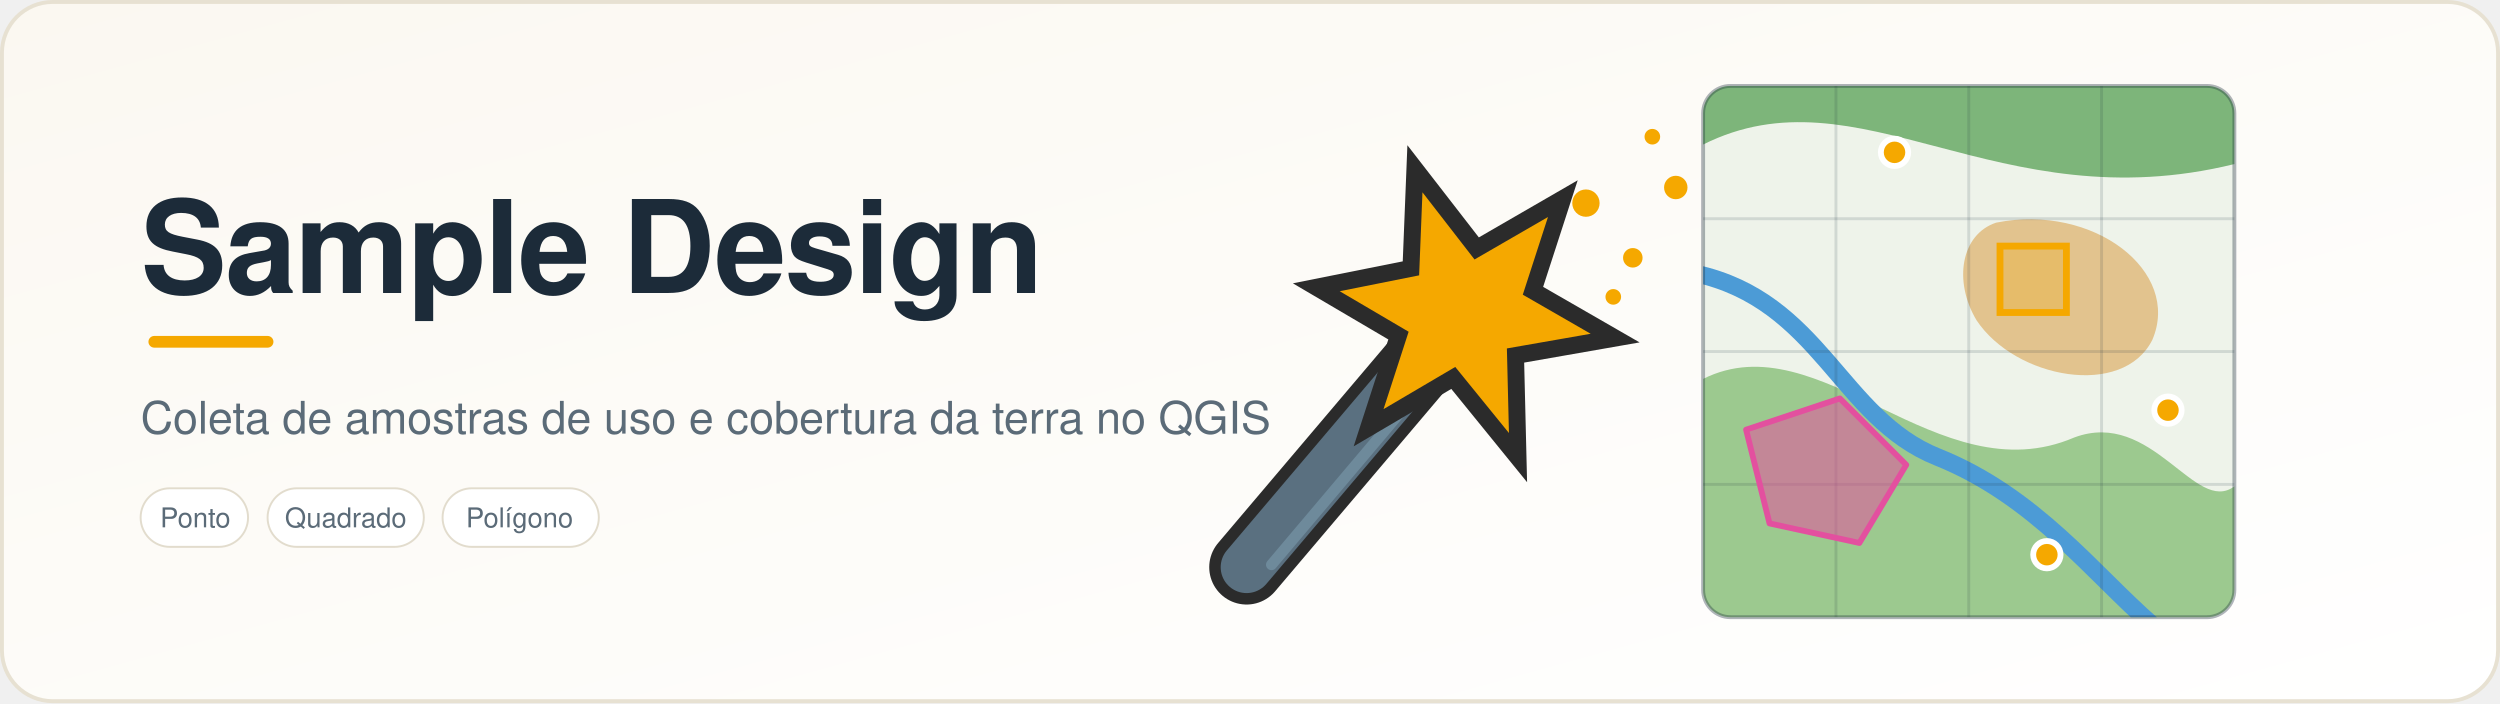
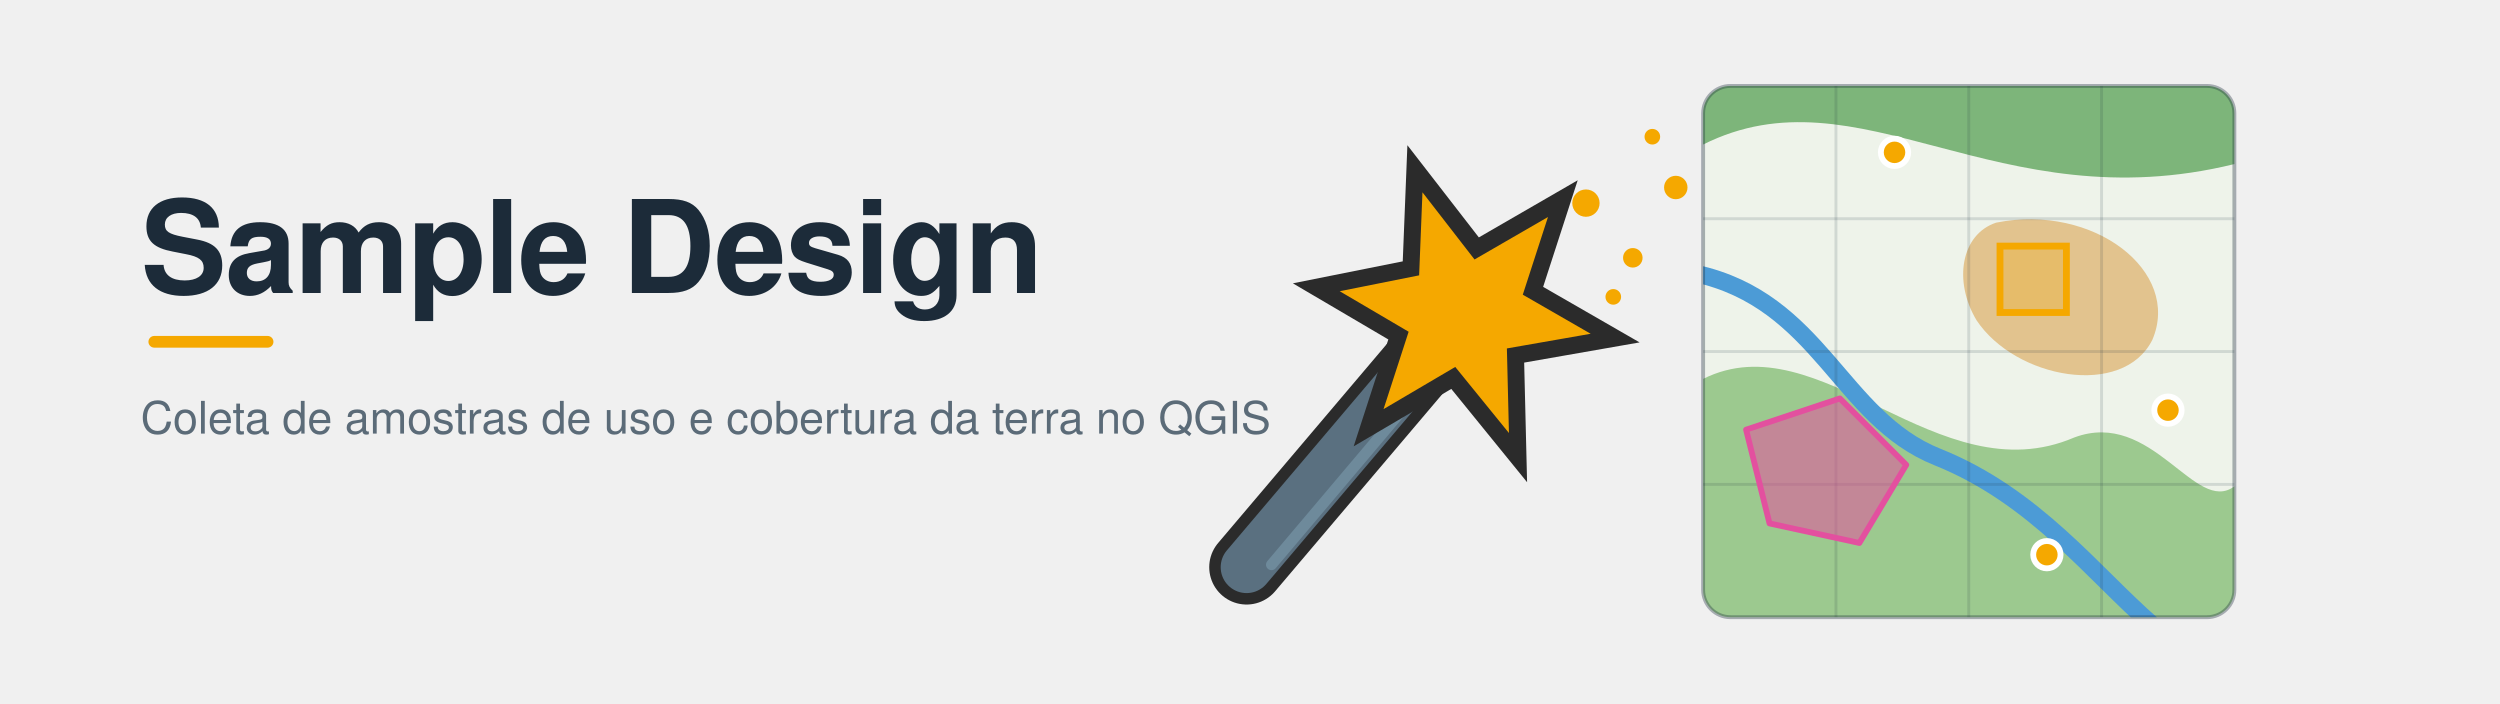
<svg xmlns="http://www.w3.org/2000/svg" viewBox="0 0 1280 360" width="1280" height="360" role="img" aria-label="Sample Design">
  <defs>
    <linearGradient id="bg" x1="0" y1="0" x2="1" y2="1">
      <stop offset="0" stop-color="#FBF8F1" />
      <stop offset="1" stop-color="#FFFFFF" />
    </linearGradient>
    <clipPath id="tileclip">
      <rect x="872" y="44" width="272" height="272" rx="14" />
    </clipPath>
  </defs>
-   <rect x="1" y="1" width="1278" height="358" rx="26" fill="url(#bg)" stroke="#E7E1D2" stroke-width="2" />
  <g font-family="'Segoe UI', 'Helvetica Neue', Helvetica, Arial, sans-serif">
    <text x="72" y="150" font-size="66" font-weight="700" fill="#1C2B39" letter-spacing="-1">Sample Design</text>
    <rect x="76" y="172" width="64" height="6" rx="3" fill="#F5A800" />
    <text x="72" y="222" font-size="23" fill="#5B6B78">Coleta de amostras de uso e cobertura da terra no QGIS</text>
-     <g>
-       <rect x="72" y="250" width="55" height="30" rx="15" fill="#FFFFFF" stroke="#E2DCCD" />
-       <text x="100" y="270" text-anchor="middle" font-size="14" fill="#5B6B78">Ponto</text>
-     </g>
-     <g>
-       <rect x="137.0" y="250" width="80" height="30" rx="15" fill="#FFFFFF" stroke="#E2DCCD" />
-       <text x="177" y="270" text-anchor="middle" font-size="14" fill="#5B6B78">Quadrado</text>
-     </g>
-     <g>
-       <rect x="226.6" y="250" width="80" height="30" rx="15" fill="#FFFFFF" stroke="#E2DCCD" />
-       <text x="266" y="270" text-anchor="middle" font-size="14" fill="#5B6B78">Polígono</text>
-     </g>
  </g>
  <g clip-path="url(#tileclip)">
    <rect x="872" y="44" width="272" height="272" fill="#EEF3EA" />
    <path d="M872 74 C 952 34, 1022 114, 1144 84 L 1144 44 L 872 44 Z" fill="#7DB57A" />
    <path d="M872 194 C 932 164, 992 254, 1062 224 C 1102 209, 1124 264, 1144 249 L 1144 316 L 872 316 Z" fill="#9CC98F" />
    <path d="M1022 114 C 1072 104, 1117 139, 1102 174 C 1087 204, 1032 194, 1012 164 C 1000 144, 1004 120, 1022 114 Z" fill="#E2C38E" />
    <path d="M868 140 C 932 154, 942 214, 992 234 S 1072 294, 1102 320" fill="none" stroke="#4C9BD6" stroke-width="9" stroke-linecap="round" />
    <g stroke="#1C2B39" stroke-opacity="0.14" stroke-width="1.5">
      <line x1="940" y1="44" x2="940" y2="316" />
      <line x1="872" y1="112" x2="1144" y2="112" />
      <line x1="1008" y1="44" x2="1008" y2="316" />
      <line x1="872" y1="180" x2="1144" y2="180" />
      <line x1="1076" y1="44" x2="1076" y2="316" />
      <line x1="872" y1="248" x2="1144" y2="248" />
    </g>
    <polygon points="894,220 942,204 976,238 952,278 906,268" fill="#E3509F" fill-opacity="0.55" stroke="#E3509F" stroke-width="3" stroke-linejoin="round" />
    <rect x="1024" y="126" width="34" height="34" fill="#F5A800" fill-opacity="0.25" stroke="#F5A800" stroke-width="3.5" />
    <circle cx="1110" cy="210" r="7" fill="#F5A800" stroke="#FFFFFF" stroke-width="3">
      <animate attributeName="r" values="7;9;7" dur="2.4s" begin="0.0s" repeatCount="indefinite" />
    </circle>
    <circle cx="1048" cy="284" r="7" fill="#F5A800" stroke="#FFFFFF" stroke-width="3">
      <animate attributeName="r" values="7;9;7" dur="2.4s" begin="0.8s" repeatCount="indefinite" />
    </circle>
    <circle cx="970" cy="78" r="7" fill="#F5A800" stroke="#FFFFFF" stroke-width="3">
      <animate attributeName="r" values="7;9;7" dur="2.4s" begin="1.6s" repeatCount="indefinite" />
    </circle>
  </g>
  <rect x="872" y="44" width="272" height="272" rx="14" fill="none" stroke="#1C2B39" stroke-opacity="0.35" stroke-width="2" />
  <g transform="translate(600 66) scale(0.255)">
    <path d="M150 880 L540 420" stroke="#2B2B2B" stroke-width="150" stroke-linecap="round" />
    <path d="M150 880 L540 420" stroke="#5A7080" stroke-width="104" stroke-linecap="round" />
    <path d="M200 875 L500 520" stroke="#6E8A9B" stroke-width="22" stroke-linecap="round" />
    <polygon points="488,80 612,240 785,140 725,325 890,420 690,455 695,660 565,500 395,600 455,415 290,318 480,280" fill="#F5A800" stroke="#2B2B2B" stroke-width="34" stroke-linejoin="miter" />
  </g>
  <circle cx="812" cy="104" r="7" fill="#F5A800">
    <animate attributeName="opacity" values="0.25;1;0.25" dur="2.4s" begin="0.0s" repeatCount="indefinite" />
  </circle>
  <circle cx="836" cy="132" r="5" fill="#F5A800">
    <animate attributeName="opacity" values="0.25;1;0.25" dur="2.4s" begin="0.4s" repeatCount="indefinite" />
  </circle>
  <circle cx="858" cy="96" r="6" fill="#F5A800">
    <animate attributeName="opacity" values="0.25;1;0.25" dur="2.4s" begin="0.8s" repeatCount="indefinite" />
  </circle>
  <circle cx="846" cy="70" r="4" fill="#F5A800">
    <animate attributeName="opacity" values="0.25;1;0.25" dur="2.4s" begin="1.2s" repeatCount="indefinite" />
  </circle>
  <circle cx="826" cy="152" r="4" fill="#F5A800">
    <animate attributeName="opacity" values="0.25;1;0.25" dur="2.4s" begin="1.6s" repeatCount="indefinite" />
  </circle>
</svg>
